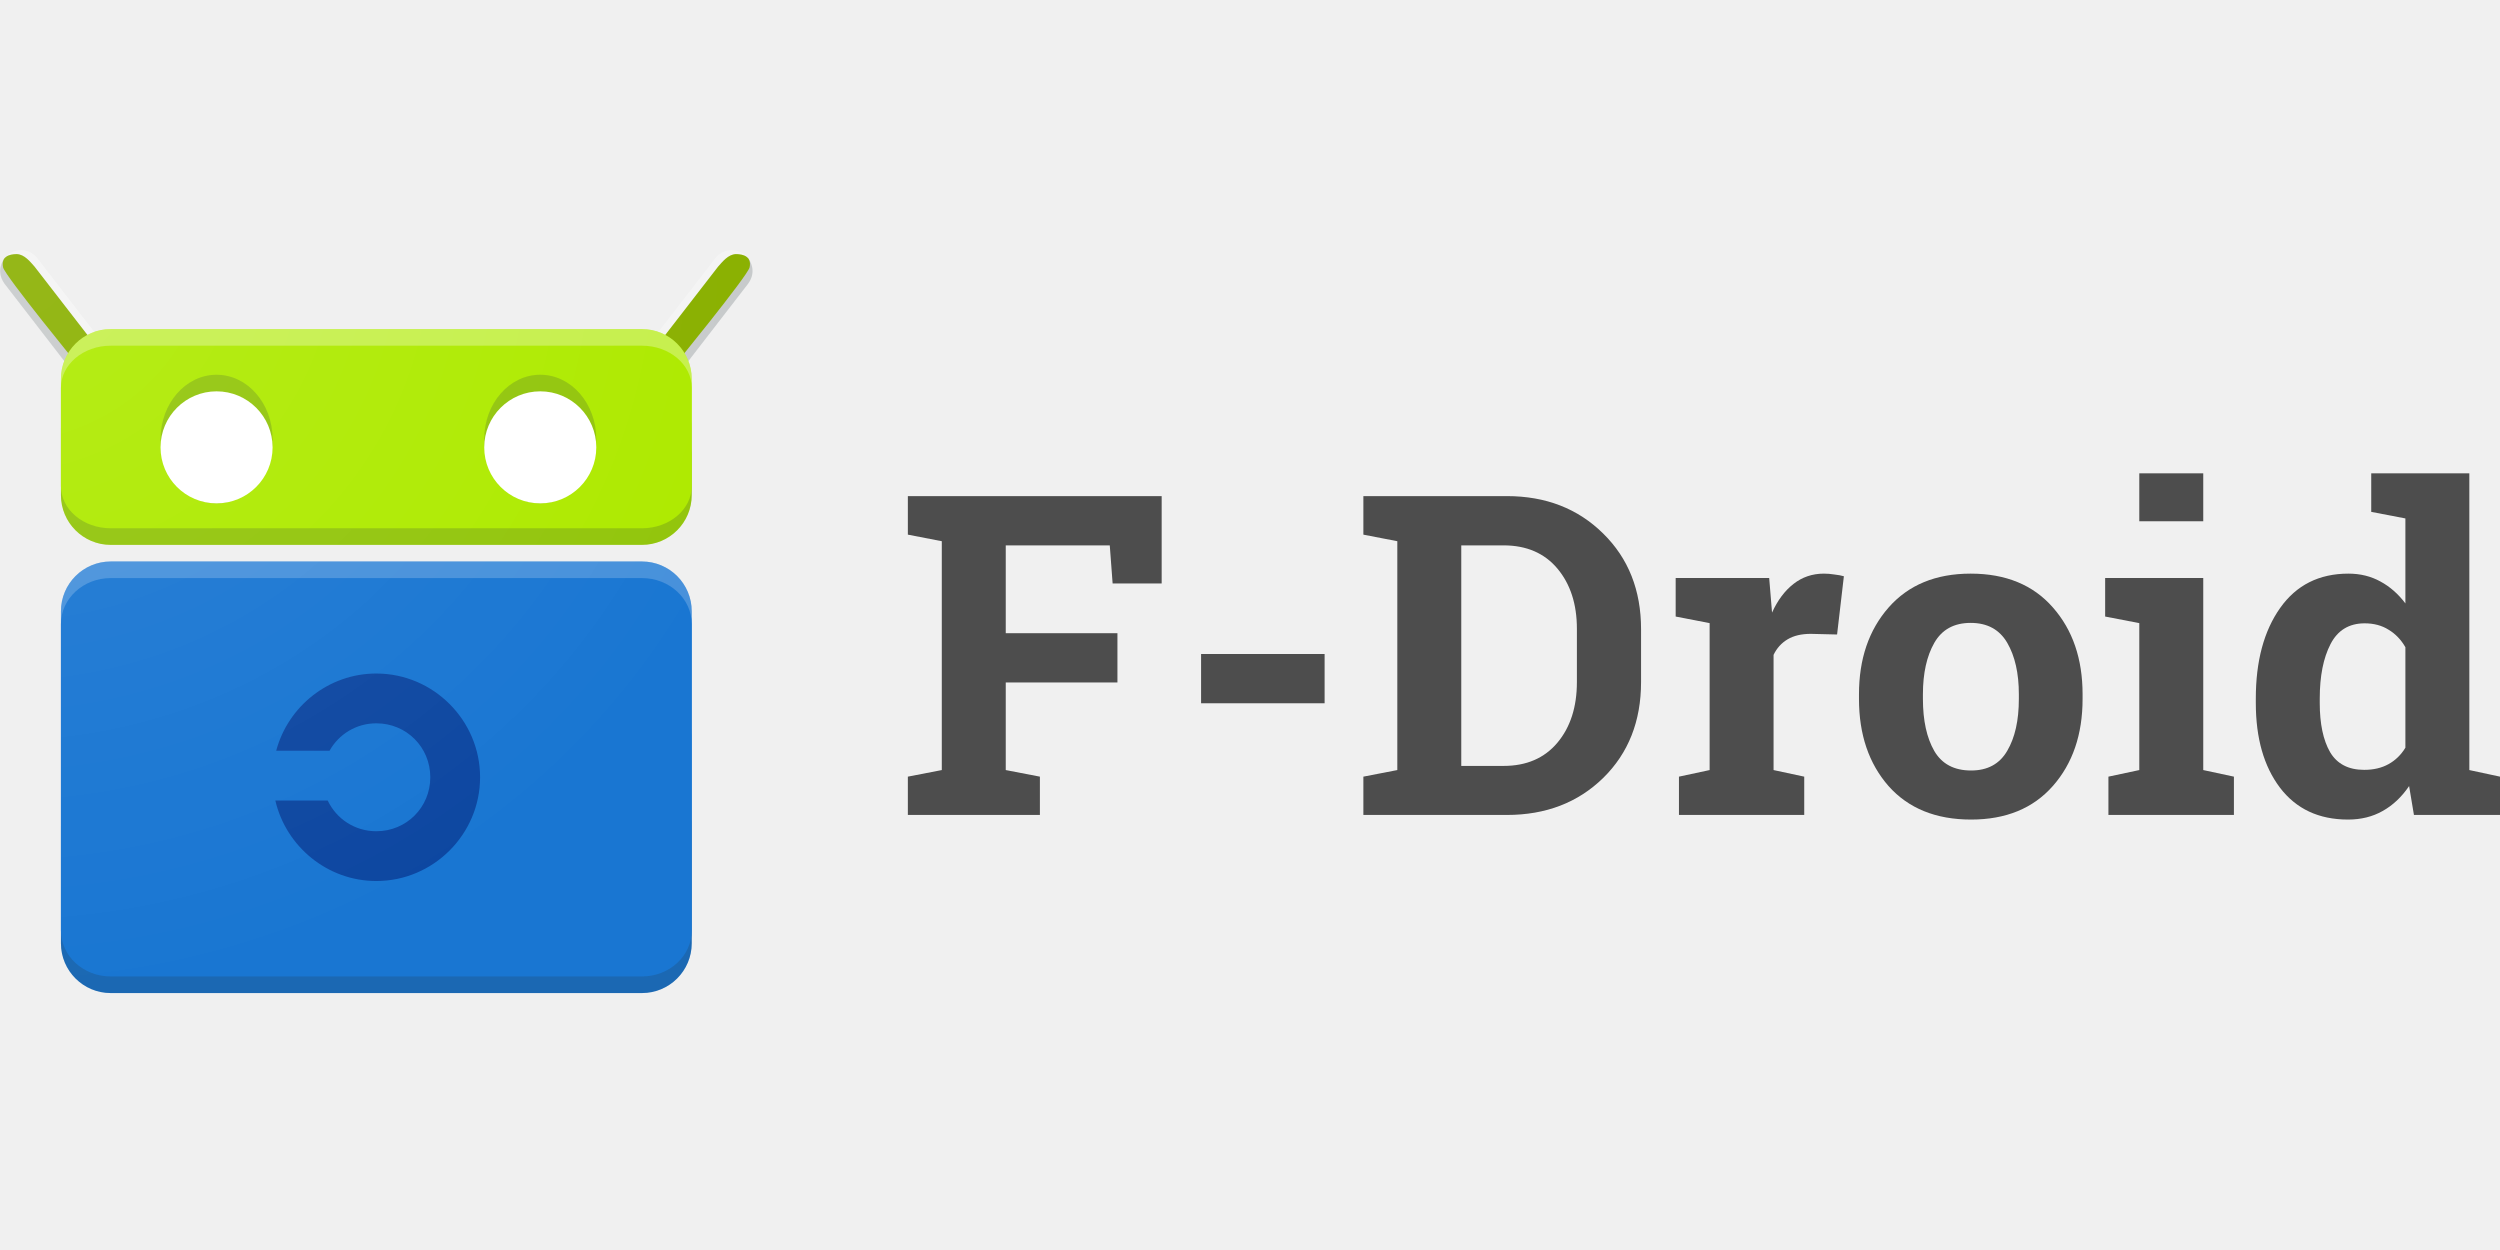
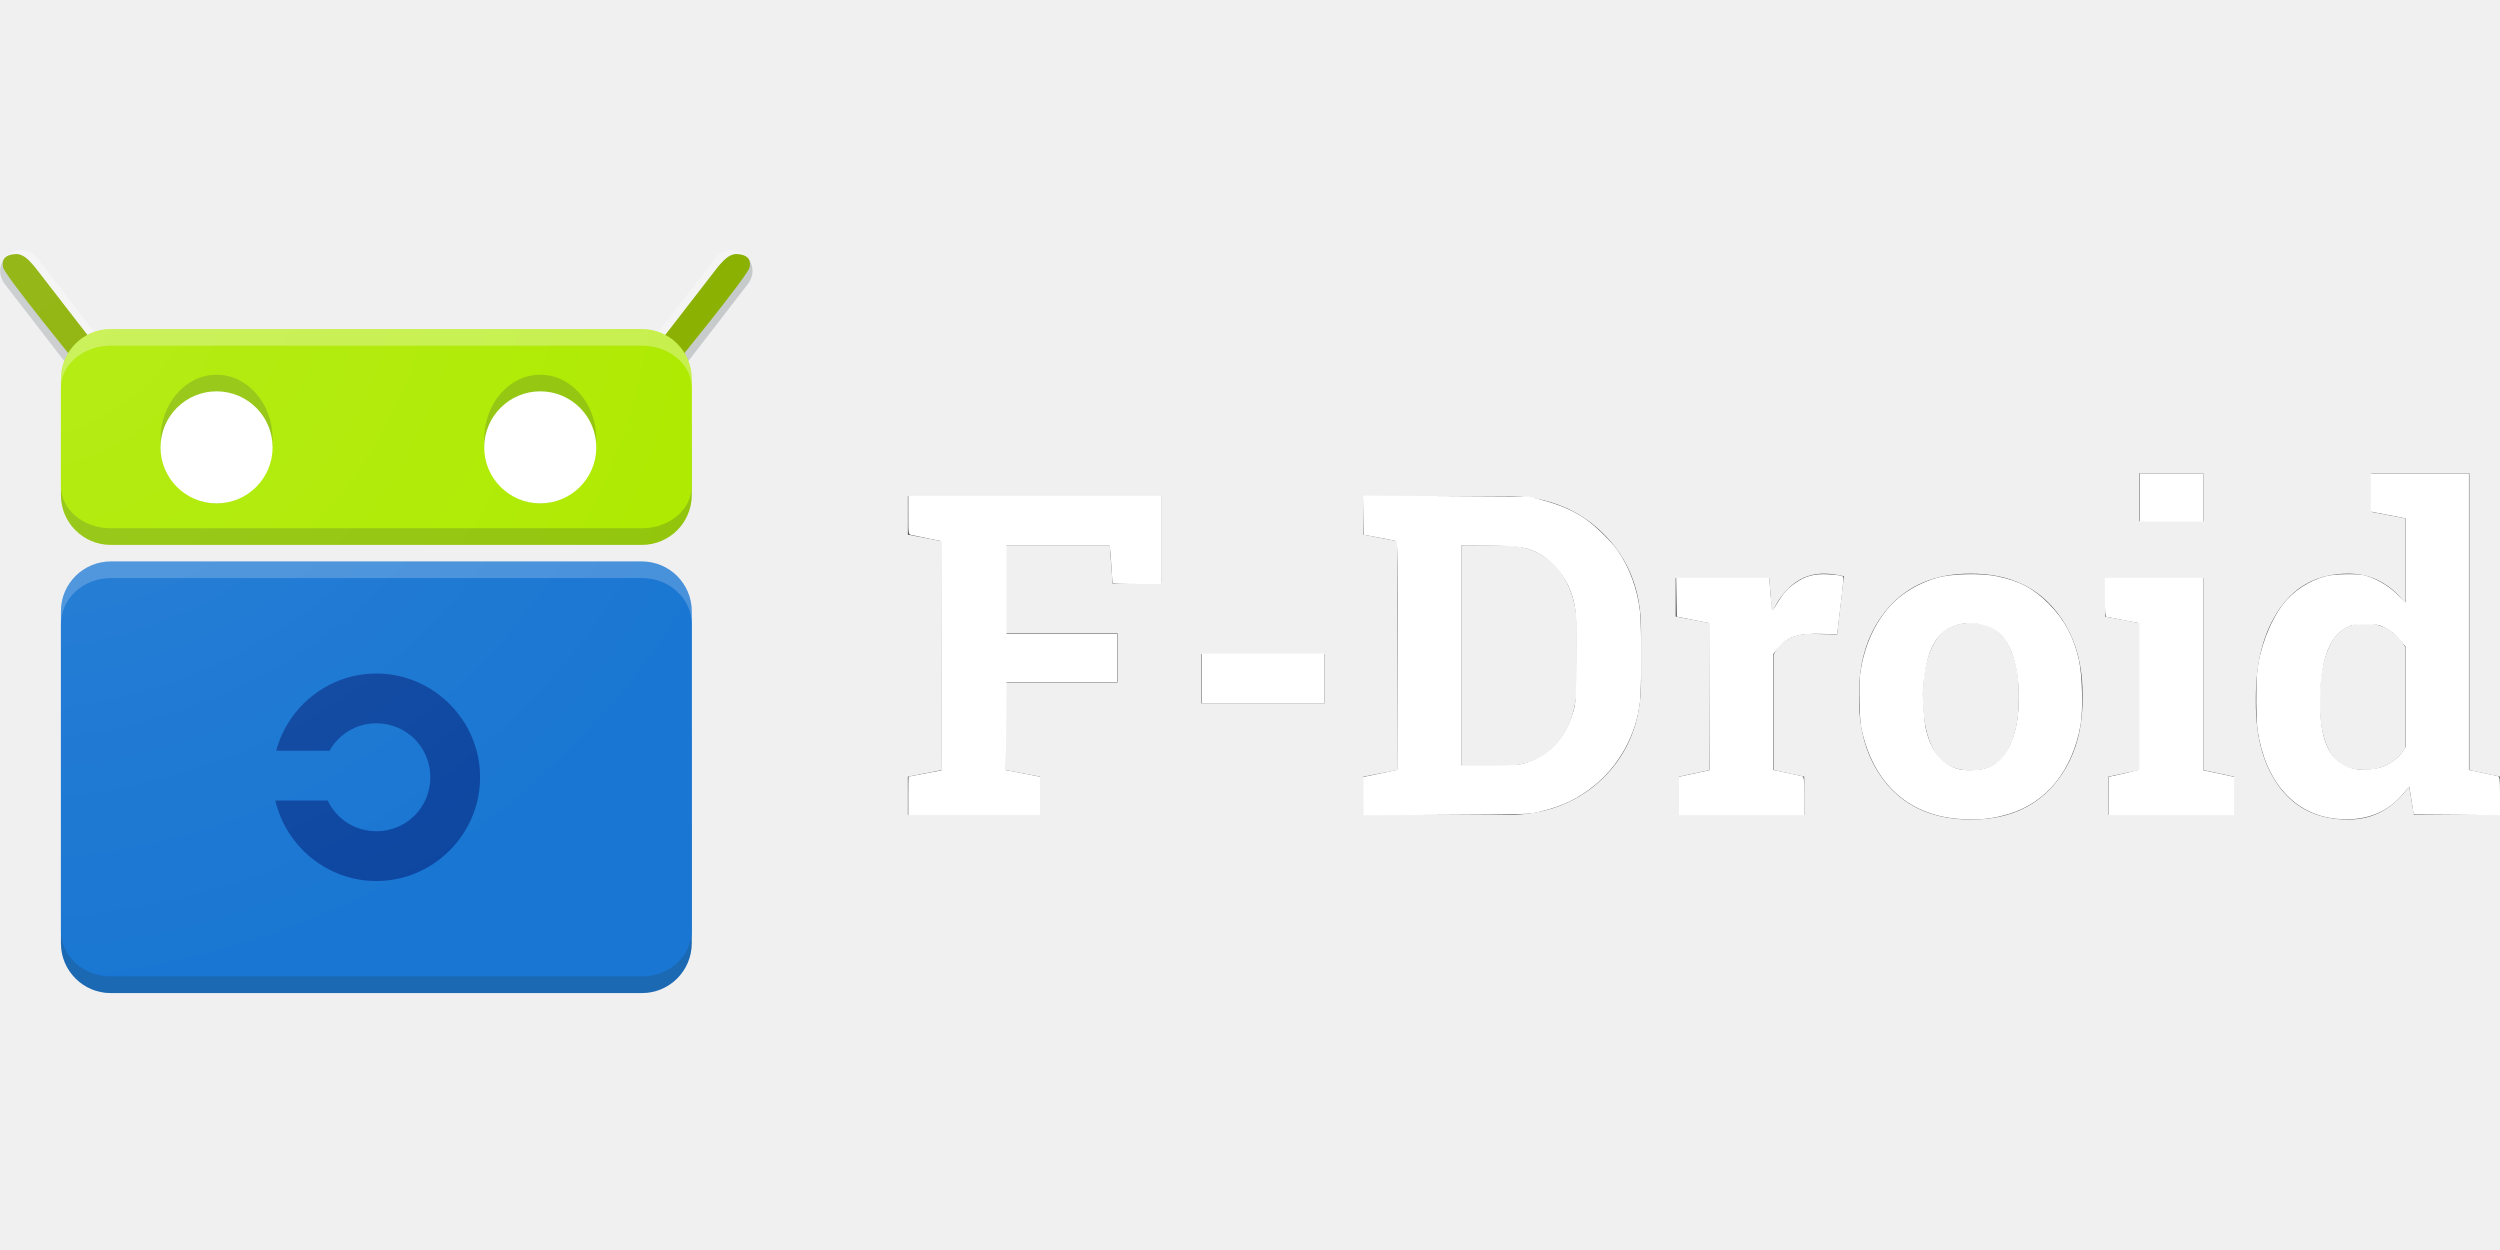
- <svg xmlns="http://www.w3.org/2000/svg" width="120" height="60" viewBox="0 0 120 60" fill="none">
-   <path d="M43.577 37.279L45.206 36.963V25.978L43.577 25.663V23.813H55.76V28.007H53.406L53.269 26.178H48.276V30.393H53.637V32.758H48.276V36.963L49.915 37.279V39.118H43.577V37.279Z" fill="#4D4D4D" />
-   <path d="M63.581 33.757H57.652V31.392H63.581V33.757Z" fill="#4D4D4D" />
-   <path d="M72.327 23.813C74.198 23.813 75.74 24.412 76.953 25.61C78.165 26.802 78.771 28.333 78.771 30.204V32.737C78.771 34.616 78.165 36.151 76.953 37.342C75.74 38.526 74.198 39.118 72.327 39.118H65.442V37.279L67.071 36.963V25.978L65.442 25.663V23.813H72.327ZM70.141 26.178V36.764H72.17C73.27 36.764 74.132 36.392 74.756 35.649C75.379 34.907 75.691 33.936 75.691 32.737V30.183C75.691 28.999 75.379 28.035 74.756 27.292C74.132 26.549 73.27 26.178 72.17 26.178H70.141Z" fill="#4D4D4D" />
-   <path d="M80.59 37.279L82.062 36.963V29.91L80.432 29.594V27.744H84.921L85.058 29.405C85.324 28.816 85.667 28.357 86.088 28.028C86.508 27.699 86.995 27.534 87.549 27.534C87.71 27.534 87.878 27.548 88.054 27.576C88.236 27.597 88.386 27.625 88.506 27.66L88.18 30.456L86.918 30.425C86.47 30.425 86.098 30.512 85.804 30.688C85.51 30.863 85.285 31.112 85.131 31.434V36.963L86.603 37.279V39.118H80.59V37.279Z" fill="#4D4D4D" />
-   <path d="M89.231 33.326C89.231 31.63 89.704 30.243 90.65 29.163C91.603 28.077 92.917 27.534 94.592 27.534C96.274 27.534 97.588 28.074 98.534 29.153C99.487 30.232 99.964 31.623 99.964 33.326V33.547C99.964 35.257 99.487 36.651 98.534 37.731C97.588 38.803 96.281 39.339 94.613 39.339C92.924 39.339 91.603 38.803 90.65 37.731C89.704 36.651 89.231 35.257 89.231 33.547V33.326ZM92.3 33.547C92.3 34.584 92.483 35.418 92.847 36.049C93.212 36.672 93.8 36.984 94.613 36.984C95.405 36.984 95.983 36.669 96.348 36.038C96.719 35.408 96.905 34.577 96.905 33.547V33.326C96.905 32.317 96.719 31.494 96.348 30.856C95.976 30.218 95.391 29.899 94.592 29.899C93.793 29.899 93.212 30.218 92.847 30.856C92.483 31.494 92.3 32.317 92.3 33.326V33.547Z" fill="#4D4D4D" />
-   <path d="M101.204 37.279L102.686 36.963V29.91L101.047 29.594V27.744H105.756V36.963L107.228 37.279V39.118H101.204V37.279ZM105.756 25.022H102.686V22.719H105.756V25.022Z" fill="#4D4D4D" />
-   <path d="M115.637 37.731C115.28 38.256 114.856 38.656 114.365 38.929C113.882 39.203 113.328 39.339 112.705 39.339C111.303 39.339 110.213 38.828 109.435 37.804C108.664 36.781 108.279 35.429 108.279 33.747V33.526C108.279 31.732 108.668 30.285 109.446 29.184C110.224 28.084 111.317 27.534 112.726 27.534C113.293 27.534 113.805 27.66 114.26 27.912C114.716 28.158 115.115 28.508 115.459 28.964V24.885L113.819 24.57V22.719H118.528V36.963L120 37.279V39.118H115.869L115.637 37.731ZM111.348 33.747C111.348 34.742 111.513 35.527 111.843 36.101C112.179 36.669 112.726 36.953 113.482 36.953C113.931 36.953 114.32 36.862 114.649 36.679C114.979 36.497 115.249 36.234 115.459 35.891V31.066C115.249 30.702 114.979 30.421 114.649 30.225C114.327 30.022 113.945 29.92 113.503 29.92C112.754 29.92 112.207 30.253 111.864 30.919C111.52 31.585 111.348 32.454 111.348 33.526V33.747Z" fill="#4D4D4D" />
-   <path fill-rule="evenodd" clip-rule="evenodd" d="M35.124 13.007L31.738 17.389Z" fill="#8AB000" />
-   <path fill-rule="evenodd" clip-rule="evenodd" d="M35.106 12.009C35.468 12.018 35.713 12.159 35.888 12.366C34.273 14.286 34.001 14.591 31.796 17.323C30.983 18.375 30.137 17.831 30.95 16.78L34.336 12.398C34.518 12.155 34.802 12.017 35.106 12.009Z" fill="white" fill-opacity="0.298" />
-   <path fill-rule="evenodd" clip-rule="evenodd" d="M35.895 12.376C35.993 12.494 36.342 13.017 35.912 13.616L32.526 17.999C31.714 19.05 31.61 17.511 31.61 17.511C31.61 17.511 34.585 13.917 35.895 12.376Z" fill="#263238" fill-opacity="0.2" />
-   <path fill-rule="evenodd" clip-rule="evenodd" d="M35.324 12.196C35.673 12.196 36.089 12.309 35.981 12.832C35.898 13.232 32.267 17.672 32.267 17.672C31.455 18.723 30.28 18.211 31.093 17.16L34.467 12.8C34.674 12.569 34.952 12.207 35.324 12.196Z" fill="#8AB000" />
-   <path fill-rule="evenodd" clip-rule="evenodd" d="M1.004 13.007L4.39 17.389Z" fill="#8AB000" />
-   <path fill-rule="evenodd" clip-rule="evenodd" d="M1.022 12.009C0.661 12.018 0.415 12.159 0.24 12.366C1.855 14.286 2.128 14.591 4.332 17.323C5.145 18.375 5.991 17.831 5.179 16.78L1.792 12.398C1.61 12.155 1.326 12.017 1.022 12.009Z" fill="white" fill-opacity="0.298" />
-   <path fill-rule="evenodd" clip-rule="evenodd" d="M0.234 12.376C0.135 12.494 -0.213 13.017 0.216 13.616L3.602 17.999C4.414 19.05 4.518 17.511 4.518 17.511C4.518 17.511 1.543 13.917 0.234 12.376Z" fill="#263238" fill-opacity="0.2" />
-   <path fill-rule="evenodd" clip-rule="evenodd" d="M0.804 12.196C0.455 12.196 0.039 12.309 0.147 12.832C0.23 13.232 3.861 17.672 3.861 17.672C4.673 18.723 5.848 18.211 5.035 17.16L1.661 12.8C1.454 12.569 1.177 12.207 0.804 12.196Z" fill="#8AB000" />
-   <path d="M30.813 15.796H5.316C3.995 15.796 2.925 16.866 2.925 18.186V23.764C2.925 25.084 3.995 26.154 5.316 26.154H30.813C32.133 26.154 33.203 25.084 33.203 23.764V18.186C33.203 16.866 32.133 15.796 30.813 15.796Z" fill="#AEEA00" />
-   <path d="M30.813 18.186H5.316C3.995 18.186 2.925 19.256 2.925 20.577L2.925 23.764C2.925 25.084 3.995 26.154 5.316 26.154H30.813C32.133 26.154 33.203 25.084 33.203 23.764V20.577C33.203 19.256 32.133 18.186 30.813 18.186Z" fill="#263238" fill-opacity="0.2" />
-   <path d="M30.813 15.796H5.316C3.995 15.796 2.925 16.866 2.925 18.186V21.373C2.925 22.694 3.995 23.764 5.316 23.764H30.813C32.133 23.764 33.203 22.694 33.203 21.373V18.186C33.203 16.866 32.133 15.796 30.813 15.796Z" fill="white" fill-opacity="0.298" />
-   <path d="M30.813 16.593H5.316C3.995 16.593 2.925 17.498 2.925 18.615V23.335C2.925 24.452 3.995 25.357 5.316 25.357H30.813C32.133 25.357 33.203 24.452 33.203 23.335V18.615C33.203 17.498 32.133 16.593 30.813 16.593Z" fill="#AEEA00" />
-   <path d="M30.813 26.951H5.316C3.995 26.951 2.925 28.021 2.925 29.341V45.277C2.925 46.597 3.995 47.667 5.316 47.667H30.813C32.133 47.667 33.203 46.597 33.203 45.277V29.341C33.203 28.021 32.133 26.951 30.813 26.951Z" fill="#1976D2" />
-   <path d="M30.813 37.309H5.316C3.995 37.309 2.925 38.379 2.925 39.7L2.925 45.277C2.925 46.597 3.995 47.667 5.316 47.667H30.813C32.133 47.667 33.203 46.597 33.203 45.277V39.7C33.203 38.379 32.133 37.309 30.813 37.309Z" fill="#263238" fill-opacity="0.2" />
-   <path d="M30.813 26.951H5.316C3.995 26.951 2.925 28.021 2.925 29.341V34.919C2.925 36.239 3.995 37.309 5.316 37.309H30.813C32.133 37.309 33.203 36.239 33.203 34.919V29.341C33.203 28.021 32.133 26.951 30.813 26.951Z" fill="white" fill-opacity="0.2" />
-   <path d="M30.813 27.748H5.316C3.995 27.748 2.925 28.736 2.925 29.954V44.664C2.925 45.883 3.995 46.87 5.316 46.87H30.813C32.133 46.87 33.203 45.883 33.203 44.664V29.954C33.203 28.736 32.133 27.748 30.813 27.748Z" fill="#1976D2" />
-   <path d="M18.064 32.329C15.769 32.329 13.825 33.91 13.257 36.035H15.817C16.259 35.249 17.088 34.719 18.064 34.719C19.509 34.719 20.654 35.865 20.654 37.309C20.654 38.753 19.509 39.899 18.064 39.899C17.022 39.899 16.143 39.299 15.73 38.425H13.216C13.728 40.629 15.712 42.289 18.064 42.289C20.8 42.289 23.044 40.045 23.044 37.309C23.044 34.573 20.8 32.329 18.064 32.329Z" fill="#0D47A1" />
-   <path d="M10.395 24.162C11.88 24.162 13.084 22.78 13.084 21.075C13.084 19.369 11.88 17.987 10.395 17.987C8.91 17.987 7.706 19.369 7.706 21.075C7.706 22.78 8.91 24.162 10.395 24.162Z" fill="#263238" fill-opacity="0.2" />
-   <path d="M10.395 24.162C11.88 24.162 13.084 22.958 13.084 21.473C13.084 19.988 11.88 18.784 10.395 18.784C8.91 18.784 7.706 19.988 7.706 21.473C7.706 22.958 8.91 24.162 10.395 24.162Z" fill="white" />
-   <path d="M25.933 24.162C27.418 24.162 28.622 22.78 28.622 21.075C28.622 19.369 27.418 17.987 25.933 17.987C24.447 17.987 23.243 19.369 23.243 21.075C23.243 22.78 24.447 24.162 25.933 24.162Z" fill="#263238" fill-opacity="0.2" />
-   <path d="M25.933 24.162C27.418 24.162 28.622 22.958 28.622 21.473C28.622 19.988 27.418 18.784 25.933 18.784C24.447 18.784 23.243 19.988 23.243 21.473C23.243 22.958 24.447 24.162 25.933 24.162Z" fill="white" />
-   <path fill-rule="evenodd" clip-rule="evenodd" d="M1.024 12C0.834 11.995 0.646 12.044 0.484 12.142C0.321 12.24 0.189 12.382 0.105 12.552C0.02 12.722 -0.014 12.912 0.006 13.101C0.026 13.29 0.099 13.469 0.217 13.617L3.089 17.334C2.988 17.599 2.927 17.885 2.927 18.186V23.764C2.927 25.088 3.993 26.154 5.317 26.154H30.814C32.139 26.154 33.205 25.088 33.205 23.764V18.186C33.205 17.883 33.143 17.597 33.041 17.331L35.911 13.617C36.031 13.467 36.105 13.285 36.124 13.094C36.142 12.902 36.105 12.71 36.017 12.539C35.929 12.368 35.793 12.226 35.626 12.131C35.459 12.036 35.267 11.991 35.075 12.002C34.931 12.01 34.789 12.05 34.661 12.118C34.533 12.187 34.422 12.283 34.335 12.399L31.6 15.938C31.353 15.852 31.092 15.796 30.814 15.796H5.317C5.039 15.796 4.777 15.851 4.53 15.938L1.794 12.399C1.704 12.279 1.588 12.18 1.454 12.111C1.321 12.042 1.174 12.004 1.024 12ZM5.317 26.951C5.152 26.951 4.991 26.968 4.835 27C3.744 27.22 2.927 28.171 2.927 29.318V45.277C2.927 46.601 3.993 47.667 5.317 47.667H30.814C32.139 47.667 33.205 46.601 33.205 45.277V29.318C33.205 28.171 32.388 27.219 31.297 26.999C31.141 26.968 30.98 26.951 30.814 26.951L5.317 26.951Z" fill="url(#paint0_radial_5_97)" />
-   <defs>
+ <svg xmlns="http://www.w3.org/2000/svg" width="120" height="60" viewBox="0 0 120 60" fill="none" version="1.1" id="svg30">
+   <path d="M43.577 37.279L45.206 36.963V25.978L43.577 25.663V23.813H55.76V28.007H53.406L53.269 26.178H48.276V30.393H53.637V32.758H48.276V36.963L49.915 37.279V39.118H43.577V37.279Z" fill="#4D4D4D" id="path1" />
+   <path d="M63.581 33.757H57.652V31.392H63.581V33.757Z" fill="#4D4D4D" id="path2" />
+   <path d="M72.327 23.813C74.198 23.813 75.74 24.412 76.953 25.61C78.165 26.802 78.771 28.333 78.771 30.204V32.737C78.771 34.616 78.165 36.151 76.953 37.342C75.74 38.526 74.198 39.118 72.327 39.118H65.442V37.279L67.071 36.963V25.978L65.442 25.663V23.813H72.327ZM70.141 26.178V36.764H72.17C73.27 36.764 74.132 36.392 74.756 35.649C75.379 34.907 75.691 33.936 75.691 32.737V30.183C75.691 28.999 75.379 28.035 74.756 27.292C74.132 26.549 73.27 26.178 72.17 26.178H70.141Z" fill="#4D4D4D" id="path3" />
+   <path d="M80.59 37.279L82.062 36.963V29.91L80.432 29.594V27.744H84.921L85.058 29.405C85.324 28.816 85.667 28.357 86.088 28.028C86.508 27.699 86.995 27.534 87.549 27.534C87.71 27.534 87.878 27.548 88.054 27.576C88.236 27.597 88.386 27.625 88.506 27.66L88.18 30.456L86.918 30.425C86.47 30.425 86.098 30.512 85.804 30.688C85.51 30.863 85.285 31.112 85.131 31.434V36.963L86.603 37.279V39.118H80.59V37.279Z" fill="#4D4D4D" id="path4" />
+   <path d="M89.231 33.326C89.231 31.63 89.704 30.243 90.65 29.163C91.603 28.077 92.917 27.534 94.592 27.534C96.274 27.534 97.588 28.074 98.534 29.153C99.487 30.232 99.964 31.623 99.964 33.326V33.547C99.964 35.257 99.487 36.651 98.534 37.731C97.588 38.803 96.281 39.339 94.613 39.339C92.924 39.339 91.603 38.803 90.65 37.731C89.704 36.651 89.231 35.257 89.231 33.547V33.326ZM92.3 33.547C92.3 34.584 92.483 35.418 92.847 36.049C93.212 36.672 93.8 36.984 94.613 36.984C95.405 36.984 95.983 36.669 96.348 36.038C96.719 35.408 96.905 34.577 96.905 33.547V33.326C96.905 32.317 96.719 31.494 96.348 30.856C95.976 30.218 95.391 29.899 94.592 29.899C93.793 29.899 93.212 30.218 92.847 30.856C92.483 31.494 92.3 32.317 92.3 33.326V33.547Z" fill="#4D4D4D" id="path5" />
+   <path d="M101.204 37.279L102.686 36.963V29.91L101.047 29.594V27.744H105.756V36.963L107.228 37.279V39.118H101.204V37.279ZM105.756 25.022H102.686V22.719H105.756V25.022Z" fill="#4D4D4D" id="path6" />
+   <path d="M115.637 37.731C115.28 38.256 114.856 38.656 114.365 38.929C113.882 39.203 113.328 39.339 112.705 39.339C111.303 39.339 110.213 38.828 109.435 37.804C108.664 36.781 108.279 35.429 108.279 33.747V33.526C108.279 31.732 108.668 30.285 109.446 29.184C110.224 28.084 111.317 27.534 112.726 27.534C113.293 27.534 113.805 27.66 114.26 27.912C114.716 28.158 115.115 28.508 115.459 28.964V24.885L113.819 24.57V22.719H118.528V36.963L120 37.279V39.118H115.869L115.637 37.731ZM111.348 33.747C111.348 34.742 111.513 35.527 111.843 36.101C112.179 36.669 112.726 36.953 113.482 36.953C113.931 36.953 114.32 36.862 114.649 36.679C114.979 36.497 115.249 36.234 115.459 35.891V31.066C115.249 30.702 114.979 30.421 114.649 30.225C114.327 30.022 113.945 29.92 113.503 29.92C112.754 29.92 112.207 30.253 111.864 30.919C111.52 31.585 111.348 32.454 111.348 33.526V33.747Z" fill="#4D4D4D" id="path7" />
+   <path fill-rule="evenodd" clip-rule="evenodd" d="M35.124 13.007L31.738 17.389Z" fill="#8AB000" id="path8" />
+   <path fill-rule="evenodd" clip-rule="evenodd" d="M35.106 12.009C35.468 12.018 35.713 12.159 35.888 12.366C34.273 14.286 34.001 14.591 31.796 17.323C30.983 18.375 30.137 17.831 30.95 16.78L34.336 12.398C34.518 12.155 34.802 12.017 35.106 12.009Z" fill="white" fill-opacity="0.298" id="path9" />
+   <path fill-rule="evenodd" clip-rule="evenodd" d="M35.895 12.376C35.993 12.494 36.342 13.017 35.912 13.616L32.526 17.999C31.714 19.05 31.61 17.511 31.61 17.511C31.61 17.511 34.585 13.917 35.895 12.376Z" fill="#263238" fill-opacity="0.2" id="path10" />
+   <path fill-rule="evenodd" clip-rule="evenodd" d="M35.324 12.196C35.673 12.196 36.089 12.309 35.981 12.832C35.898 13.232 32.267 17.672 32.267 17.672C31.455 18.723 30.28 18.211 31.093 17.16L34.467 12.8C34.674 12.569 34.952 12.207 35.324 12.196Z" fill="#8AB000" id="path11" />
+   <path fill-rule="evenodd" clip-rule="evenodd" d="M1.004 13.007L4.39 17.389Z" fill="#8AB000" id="path12" />
+   <path fill-rule="evenodd" clip-rule="evenodd" d="M1.022 12.009C0.661 12.018 0.415 12.159 0.24 12.366C1.855 14.286 2.128 14.591 4.332 17.323C5.145 18.375 5.991 17.831 5.179 16.78L1.792 12.398C1.61 12.155 1.326 12.017 1.022 12.009Z" fill="white" fill-opacity="0.298" id="path13" />
+   <path fill-rule="evenodd" clip-rule="evenodd" d="M0.234 12.376C0.135 12.494 -0.213 13.017 0.216 13.616L3.602 17.999C4.414 19.05 4.518 17.511 4.518 17.511C4.518 17.511 1.543 13.917 0.234 12.376Z" fill="#263238" fill-opacity="0.2" id="path14" />
+   <path fill-rule="evenodd" clip-rule="evenodd" d="M0.804 12.196C0.455 12.196 0.039 12.309 0.147 12.832C0.23 13.232 3.861 17.672 3.861 17.672C4.673 18.723 5.848 18.211 5.035 17.16L1.661 12.8C1.454 12.569 1.177 12.207 0.804 12.196Z" fill="#8AB000" id="path15" />
+   <path d="M30.813 15.796H5.316C3.995 15.796 2.925 16.866 2.925 18.186V23.764C2.925 25.084 3.995 26.154 5.316 26.154H30.813C32.133 26.154 33.203 25.084 33.203 23.764V18.186C33.203 16.866 32.133 15.796 30.813 15.796Z" fill="#AEEA00" id="path16" />
+   <path d="M30.813 18.186H5.316C3.995 18.186 2.925 19.256 2.925 20.577L2.925 23.764C2.925 25.084 3.995 26.154 5.316 26.154H30.813C32.133 26.154 33.203 25.084 33.203 23.764V20.577C33.203 19.256 32.133 18.186 30.813 18.186Z" fill="#263238" fill-opacity="0.2" id="path17" />
+   <path d="M30.813 15.796H5.316C3.995 15.796 2.925 16.866 2.925 18.186V21.373C2.925 22.694 3.995 23.764 5.316 23.764H30.813C32.133 23.764 33.203 22.694 33.203 21.373V18.186C33.203 16.866 32.133 15.796 30.813 15.796Z" fill="white" fill-opacity="0.298" id="path18" />
+   <path d="M30.813 16.593H5.316C3.995 16.593 2.925 17.498 2.925 18.615V23.335C2.925 24.452 3.995 25.357 5.316 25.357H30.813C32.133 25.357 33.203 24.452 33.203 23.335V18.615C33.203 17.498 32.133 16.593 30.813 16.593Z" fill="#AEEA00" id="path19" />
+   <path d="M30.813 26.951H5.316C3.995 26.951 2.925 28.021 2.925 29.341V45.277C2.925 46.597 3.995 47.667 5.316 47.667H30.813C32.133 47.667 33.203 46.597 33.203 45.277V29.341C33.203 28.021 32.133 26.951 30.813 26.951Z" fill="#1976D2" id="path20" />
+   <path d="M30.813 37.309H5.316C3.995 37.309 2.925 38.379 2.925 39.7L2.925 45.277C2.925 46.597 3.995 47.667 5.316 47.667H30.813C32.133 47.667 33.203 46.597 33.203 45.277V39.7C33.203 38.379 32.133 37.309 30.813 37.309Z" fill="#263238" fill-opacity="0.2" id="path21" />
+   <path d="M30.813 26.951H5.316C3.995 26.951 2.925 28.021 2.925 29.341V34.919C2.925 36.239 3.995 37.309 5.316 37.309H30.813C32.133 37.309 33.203 36.239 33.203 34.919V29.341C33.203 28.021 32.133 26.951 30.813 26.951Z" fill="white" fill-opacity="0.2" id="path22" />
+   <path d="M30.813 27.748H5.316C3.995 27.748 2.925 28.736 2.925 29.954V44.664C2.925 45.883 3.995 46.87 5.316 46.87H30.813C32.133 46.87 33.203 45.883 33.203 44.664V29.954C33.203 28.736 32.133 27.748 30.813 27.748Z" fill="#1976D2" id="path23" />
+   <path d="M18.064 32.329C15.769 32.329 13.825 33.91 13.257 36.035H15.817C16.259 35.249 17.088 34.719 18.064 34.719C19.509 34.719 20.654 35.865 20.654 37.309C20.654 38.753 19.509 39.899 18.064 39.899C17.022 39.899 16.143 39.299 15.73 38.425H13.216C13.728 40.629 15.712 42.289 18.064 42.289C20.8 42.289 23.044 40.045 23.044 37.309C23.044 34.573 20.8 32.329 18.064 32.329Z" fill="#0D47A1" id="path24" />
+   <path d="M10.395 24.162C11.88 24.162 13.084 22.78 13.084 21.075C13.084 19.369 11.88 17.987 10.395 17.987C8.91 17.987 7.706 19.369 7.706 21.075C7.706 22.78 8.91 24.162 10.395 24.162Z" fill="#263238" fill-opacity="0.2" id="path25" />
+   <path d="M10.395 24.162C11.88 24.162 13.084 22.958 13.084 21.473C13.084 19.988 11.88 18.784 10.395 18.784C8.91 18.784 7.706 19.988 7.706 21.473C7.706 22.958 8.91 24.162 10.395 24.162Z" fill="white" id="path26" />
+   <path d="M25.933 24.162C27.418 24.162 28.622 22.78 28.622 21.075C28.622 19.369 27.418 17.987 25.933 17.987C24.447 17.987 23.243 19.369 23.243 21.075C23.243 22.78 24.447 24.162 25.933 24.162Z" fill="#263238" fill-opacity="0.2" id="path27" />
+   <path d="M25.933 24.162C27.418 24.162 28.622 22.958 28.622 21.473C28.622 19.988 27.418 18.784 25.933 18.784C24.447 18.784 23.243 19.988 23.243 21.473C23.243 22.958 24.447 24.162 25.933 24.162Z" fill="white" id="path28" />
+   <path fill-rule="evenodd" clip-rule="evenodd" d="M1.024 12C0.834 11.995 0.646 12.044 0.484 12.142C0.321 12.24 0.189 12.382 0.105 12.552C0.02 12.722 -0.014 12.912 0.006 13.101C0.026 13.29 0.099 13.469 0.217 13.617L3.089 17.334C2.988 17.599 2.927 17.885 2.927 18.186V23.764C2.927 25.088 3.993 26.154 5.317 26.154H30.814C32.139 26.154 33.205 25.088 33.205 23.764V18.186C33.205 17.883 33.143 17.597 33.041 17.331L35.911 13.617C36.031 13.467 36.105 13.285 36.124 13.094C36.142 12.902 36.105 12.71 36.017 12.539C35.929 12.368 35.793 12.226 35.626 12.131C35.459 12.036 35.267 11.991 35.075 12.002C34.931 12.01 34.789 12.05 34.661 12.118C34.533 12.187 34.422 12.283 34.335 12.399L31.6 15.938C31.353 15.852 31.092 15.796 30.814 15.796H5.317C5.039 15.796 4.777 15.851 4.53 15.938L1.794 12.399C1.704 12.279 1.588 12.18 1.454 12.111C1.321 12.042 1.174 12.004 1.024 12ZM5.317 26.951C5.152 26.951 4.991 26.968 4.835 27C3.744 27.22 2.927 28.171 2.927 29.318V45.277C2.927 46.601 3.993 47.667 5.317 47.667H30.814C32.139 47.667 33.205 46.601 33.205 45.277V29.318C33.205 28.171 32.388 27.219 31.297 26.999C31.141 26.968 30.98 26.951 30.814 26.951L5.317 26.951Z" fill="url(#paint0_radial_5_97)" id="path29" />
+   <defs id="defs30">
    <radialGradient id="paint0_radial_5_97" cx="0" cy="0" r="1" gradientUnits="userSpaceOnUse" gradientTransform="translate(0.00200608 12.0011) rotate(90) scale(35.6723 38.2459)">
-       <stop stop-color="white" stop-opacity="0.098" />
-       <stop offset="1" stop-color="white" stop-opacity="0" />
+       <stop stop-color="white" stop-opacity="0.098" id="stop29" />
+       <stop offset="1" stop-color="white" stop-opacity="0" id="stop30" />
    </radialGradient>
  </defs>
+   <path style="fill:#ffffff;stroke-width:0.06" d="m 43.598,38.201 c 0,-0.508 0.007,-0.925 0.015,-0.925 0.008,-1.78e-4 0.363,-0.067 0.788,-0.149 0.425,-0.082 0.781,-0.149 0.791,-0.149 0.01,0 0.011,-2.476 0.003,-5.502 l -0.015,-5.502 -0.656,-0.134 c -0.361,-0.074 -0.716,-0.148 -0.79,-0.165 -0.132,-0.031 -0.134,-0.046 -0.134,-0.955 v -0.923 h 6.083 6.083 v 2.117 2.117 h -1.16 c -0.638,0 -1.173,-0.021 -1.189,-0.048 -0.016,-0.026 -0.046,-0.355 -0.066,-0.731 -0.02,-0.376 -0.05,-0.77 -0.066,-0.877 L 53.255,26.183 h -2.472 -2.472 v 2.117 2.117 h 2.654 2.654 v 1.163 1.163 h -2.653 -2.653 l -0.016,2.111 -0.016,2.111 0.537,0.101 c 0.295,0.056 0.664,0.128 0.82,0.16 l 0.283,0.058 v 0.92 0.92 h -3.161 -3.161 z" id="path30" />
+   <path style="fill:#ffffff;stroke-width:0.06" d="m 57.674,32.565 v -1.193 h 2.952 2.952 v 1.193 1.193 h -2.952 -2.952 z" id="path31" />
+   <path style="fill:#ffffff;stroke-width:0.06" d="m 65.427,38.214 v -0.919 l 0.522,-0.105 c 0.287,-0.058 0.656,-0.136 0.82,-0.173 l 0.298,-0.068 0.015,-5.474 c 0.012,-4.348 -1.78e-4,-5.48 -0.06,-5.502 -0.041,-0.015 -0.41,-0.09 -0.82,-0.166 l -0.746,-0.138 -0.016,-0.94 -0.016,-0.94 3.983,0.023 3.983,0.023 0.686,0.184 c 0.788,0.211 1.439,0.494 1.973,0.857 0.495,0.336 1.26,1.073 1.577,1.517 0.58,0.814 0.98,1.902 1.096,2.982 0.072,0.669 0.072,3.652 -2.14e-4,4.294 -0.178,1.581 -0.982,3.057 -2.201,4.042 -0.787,0.635 -1.478,0.968 -2.594,1.247 -0.526,0.132 -0.62,0.135 -4.518,0.155 l -3.981,0.02 z m 7.691,-1.562 c 1.178,-0.314 2.005,-1.169 2.394,-2.478 0.123,-0.413 0.135,-0.596 0.159,-2.45 0.028,-2.141 -0.014,-2.633 -0.288,-3.364 -0.262,-0.701 -0.857,-1.416 -1.461,-1.757 -0.596,-0.337 -1.024,-0.408 -2.485,-0.416 l -1.297,-0.007 v 5.28 5.28 l 1.327,-7.08e-4 c 0.969,-5.17e-4 1.415,-0.024 1.652,-0.087 z" id="path32" />
+   <path style="fill:#ffffff;stroke-width:0.06" d="m 80.577,38.206 v -0.92 l 0.313,-0.066 c 0.172,-0.036 0.508,-0.108 0.746,-0.16 l 0.433,-0.095 -0.015,-3.528 -0.015,-3.528 -0.775,-0.155 -0.775,-0.155 -0.016,-0.933 -0.016,-0.933 h 2.233 2.233 l 0.041,0.522 c 0.022,0.287 0.05,0.576 0.061,0.641 0.011,0.066 0.022,0.2 0.024,0.298 0.004,0.169 0.017,0.159 0.216,-0.172 0.333,-0.553 0.499,-0.743 0.887,-1.02 0.501,-0.357 0.928,-0.472 1.611,-0.433 0.297,0.017 0.585,0.049 0.64,0.072 0.113,0.047 0.114,0.032 -0.095,1.762 l -0.126,1.044 -0.719,-0.021 c -1.172,-0.035 -1.662,0.126 -2.127,0.699 l -0.224,0.276 v 2.779 2.779 l 0.641,0.133 c 0.353,0.073 0.688,0.147 0.746,0.163 0.094,0.027 0.104,0.124 0.104,0.95 v 0.92 H 83.588 80.577 Z" id="path33" />
+   <path style="fill:#ffffff;stroke-width:0.06" d="m 93.966,39.303 c -2.436,-0.213 -4.068,-1.749 -4.622,-4.352 -0.091,-0.43 -0.128,-2.064 -0.057,-2.591 0.214,-1.604 0.946,-2.987 2.01,-3.793 0.482,-0.365 1.076,-0.659 1.686,-0.835 0.678,-0.195 2.097,-0.23 2.866,-0.071 1.095,0.227 1.762,0.581 2.502,1.33 0.749,0.758 1.193,1.588 1.438,2.691 0.162,0.727 0.204,2.414 0.078,3.119 -0.389,2.176 -1.625,3.715 -3.425,4.263 -0.834,0.254 -1.531,0.321 -2.475,0.239 z m 1.254,-2.402 c 0.659,-0.173 1.125,-0.678 1.416,-1.532 0.415,-1.22 0.34,-3.194 -0.161,-4.248 -0.32,-0.674 -0.739,-1.014 -1.426,-1.158 -0.698,-0.146 -1.363,0.011 -1.827,0.431 -0.548,0.495 -0.824,1.341 -0.921,2.818 -0.016,0.237 0.064,1.395 0.113,1.649 0.218,1.126 0.788,1.855 1.611,2.06 0.292,0.073 0.877,0.062 1.195,-0.021 z" id="path34" />
+   <path style="fill:#ffffff;stroke-width:0.06" d="m 101.213,38.207 v -0.918 l 0.462,-0.1 c 0.254,-0.055 0.583,-0.132 0.731,-0.172 l 0.268,-0.072 v -3.517 -3.517 l -0.746,-0.142 c -0.41,-0.078 -0.779,-0.151 -0.82,-0.162 -0.056,-0.015 -0.075,-0.255 -0.075,-0.946 v -0.926 h 2.356 2.356 v 4.617 4.617 l 0.313,0.066 c 0.172,0.036 0.508,0.108 0.746,0.16 l 0.432,0.095 v 0.918 0.918 h -3.012 -3.012 z" id="path35" />
+   <path style="fill:#ffffff;stroke-width:0.06" d="m 102.704,23.887 v -1.163 h 1.521 1.521 v 1.163 1.163 h -1.521 -1.521 z" id="path36" />
+   <path style="fill:#ffffff;stroke-width:0.06" d="m 112.101,39.298 c -1.995,-0.22 -3.37,-1.786 -3.737,-4.258 -0.07,-0.47 -0.083,-2.136 -0.021,-2.754 0.113,-1.137 0.603,-2.439 1.228,-3.263 0.489,-0.644 1.278,-1.164 2.079,-1.369 0.411,-0.105 1.523,-0.127 1.862,-0.036 0.532,0.143 1.133,0.494 1.549,0.904 l 0.406,0.401 v -2.021 -2.021 l -0.164,-0.032 c -0.09,-0.018 -0.466,-0.091 -0.835,-0.162 l -0.671,-0.13 v -0.916 -0.916 h 2.356 2.356 v 7.117 7.117 l 0.641,0.133 c 0.353,0.073 0.688,0.147 0.746,0.163 0.094,0.027 0.104,0.125 0.104,0.951 v 0.921 l -2.072,-0.016 -2.072,-0.016 -0.072,-0.477 c -0.04,-0.262 -0.088,-0.565 -0.108,-0.673 l -0.036,-0.196 -0.27,0.331 c -0.776,0.952 -1.894,1.368 -3.269,1.217 z m 1.965,-2.416 c 0.45,-0.07 0.981,-0.406 1.246,-0.789 l 0.156,-0.225 v -2.416 -2.416 l -0.224,-0.264 c -0.287,-0.339 -0.396,-0.43 -0.76,-0.633 -0.273,-0.152 -0.351,-0.166 -0.928,-0.167 -0.555,-6.69e-4 -0.664,0.017 -0.92,0.148 -0.787,0.404 -1.205,1.461 -1.264,3.191 -0.063,1.868 0.291,2.951 1.107,3.392 0.464,0.25 0.854,0.294 1.587,0.18 z" id="path37" />
</svg>
